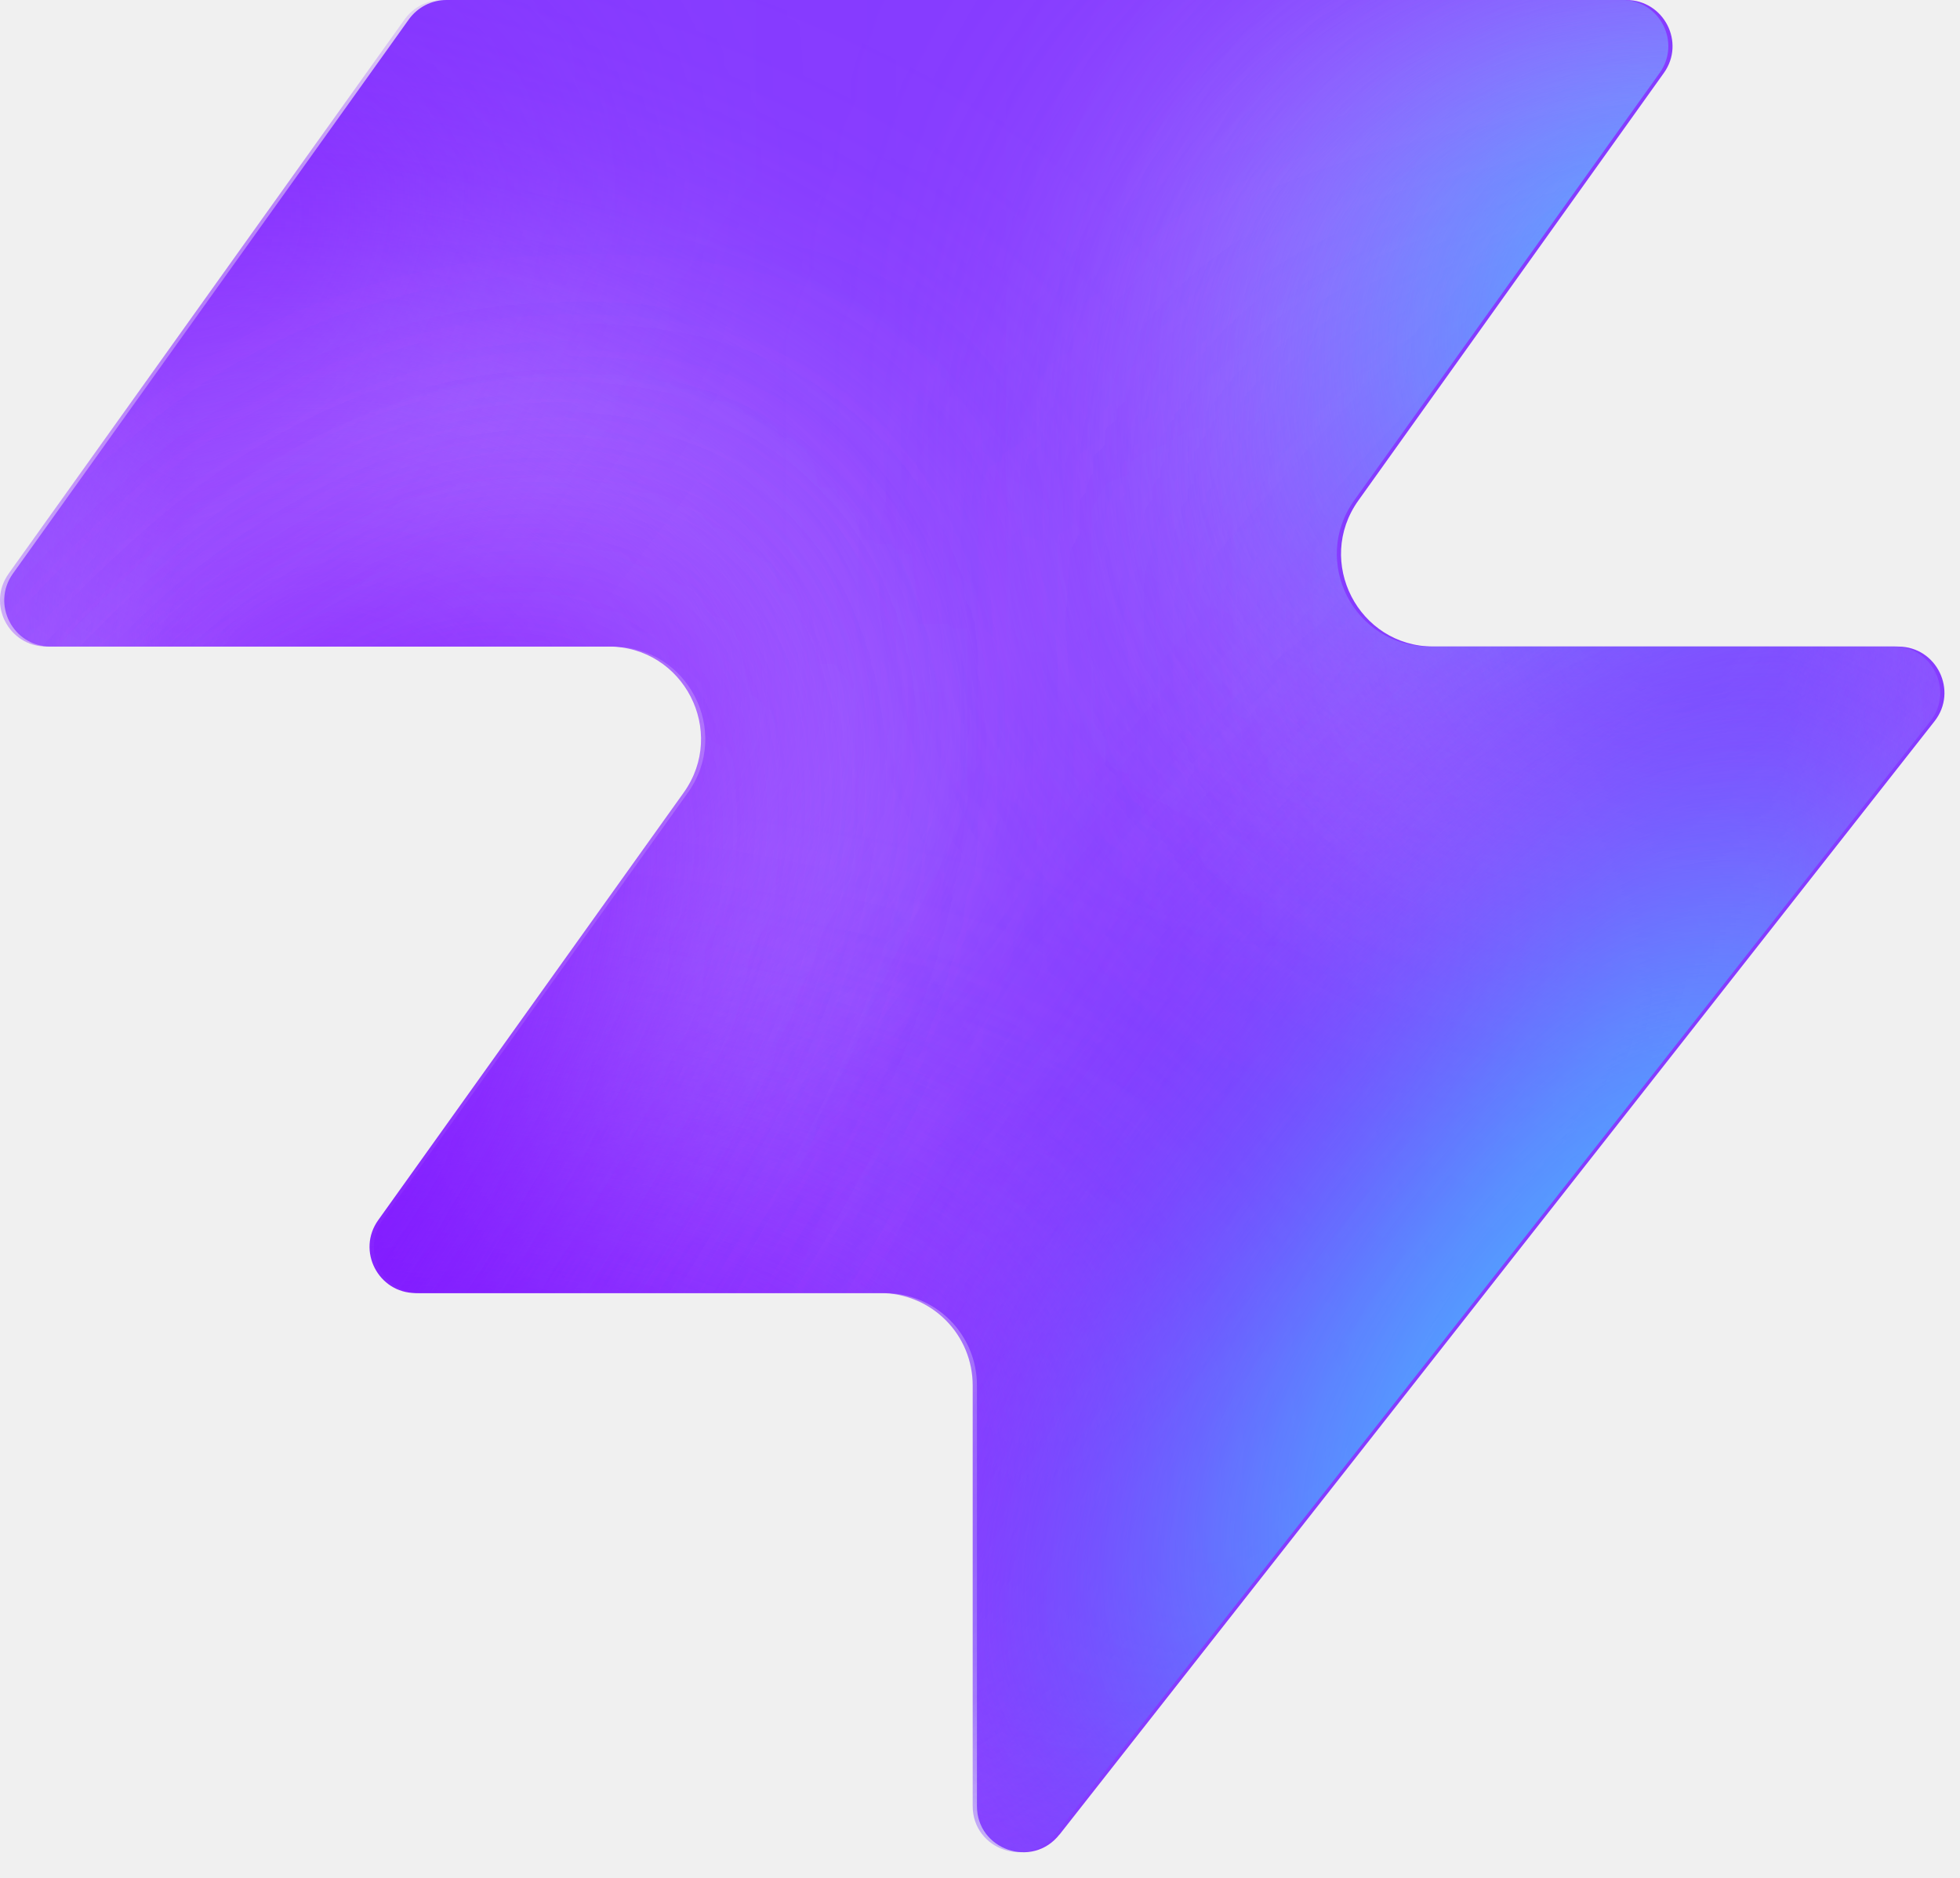
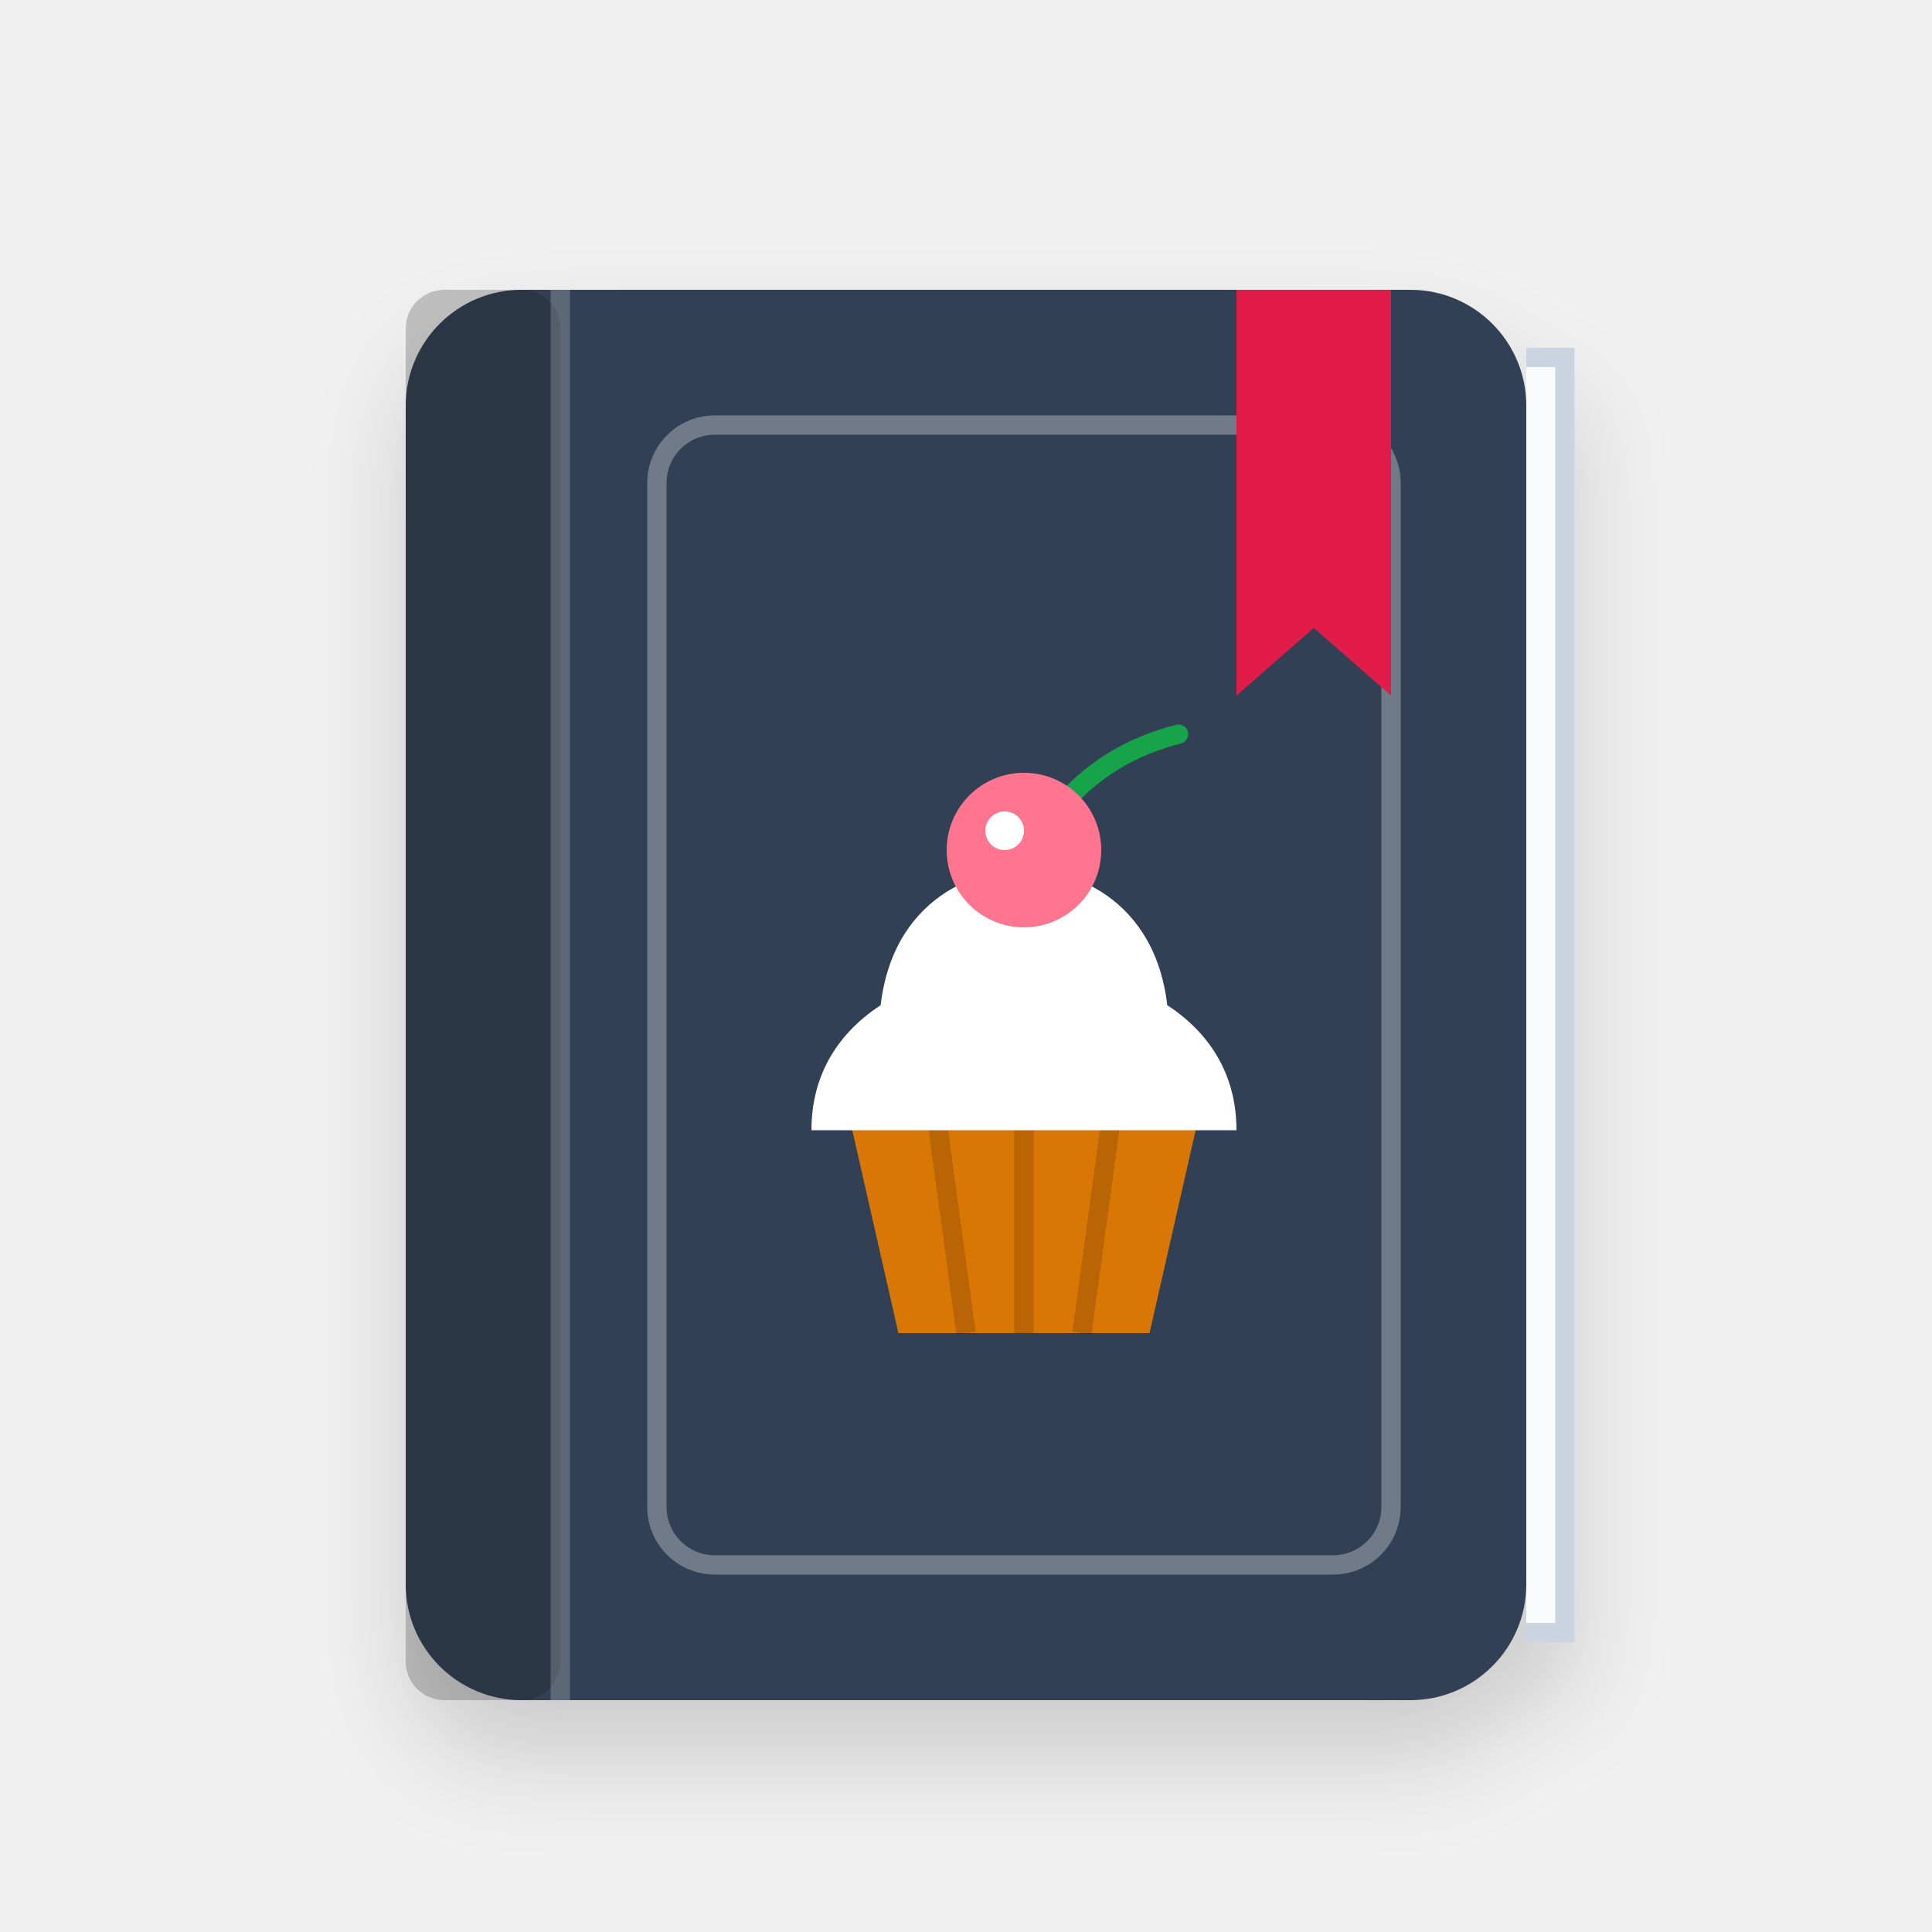
- <svg xmlns="http://www.w3.org/2000/svg" width="48" height="46" fill="none" viewBox="0 0 48 46">
-   <path fill="#863bff" d="M25.946 44.938c-.664.845-2.021.375-2.021-.698V33.937a2.26 2.26 0 0 0-2.262-2.262H10.287c-.92 0-1.456-1.04-.92-1.788l7.48-10.471c1.07-1.497 0-3.578-1.842-3.578H1.237c-.92 0-1.456-1.04-.92-1.788L10.013.474c.214-.297.556-.474.92-.474h28.894c.92 0 1.456 1.04.92 1.788l-7.48 10.471c-1.07 1.498 0 3.579 1.842 3.579h11.377c.943 0 1.473 1.088.89 1.83L25.947 44.94z" style="fill:#863bff;fill:color(display-p3 .525 .23 1);fill-opacity:1" />
-   <mask id="a" width="48" height="46" x="0" y="0" maskUnits="userSpaceOnUse" style="mask-type:alpha">
-     <path fill="#000" d="M25.842 44.938c-.664.844-2.021.375-2.021-.698V33.937a2.26 2.26 0 0 0-2.262-2.262H10.183c-.92 0-1.456-1.04-.92-1.788l7.48-10.471c1.07-1.498 0-3.579-1.842-3.579H1.133c-.92 0-1.456-1.04-.92-1.787L9.91.473c.214-.297.556-.474.92-.474h28.894c.92 0 1.456 1.04.92 1.788l-7.48 10.471c-1.07 1.498 0 3.578 1.842 3.578h11.377c.943 0 1.473 1.088.89 1.832L25.843 44.94z" style="fill:#000;fill-opacity:1" />
-   </mask>
-   <g mask="url(#a)">
-     <g filter="url(#b)">
-       <ellipse cx="5.508" cy="14.704" fill="#ede6ff" rx="5.508" ry="14.704" style="fill:#ede6ff;fill:color(display-p3 .927 .903 1);fill-opacity:1" transform="matrix(.00324 1 1 -.00324 -4.47 31.516)" />
-     </g>
-     <g filter="url(#c)">
-       <ellipse cx="10.399" cy="29.851" fill="#ede6ff" rx="10.399" ry="29.851" style="fill:#ede6ff;fill:color(display-p3 .927 .903 1);fill-opacity:1" transform="matrix(.00324 1 1 -.00324 -39.328 7.883)" />
-     </g>
-     <g filter="url(#d)">
-       <ellipse cx="5.508" cy="30.487" fill="#7e14ff" rx="5.508" ry="30.487" style="fill:#7e14ff;fill:color(display-p3 .492 .077 1);fill-opacity:1" transform="rotate(89.814 -25.913 -14.639)scale(1 -1)" />
-     </g>
-     <g filter="url(#e)">
-       <ellipse cx="5.508" cy="30.599" fill="#7e14ff" rx="5.508" ry="30.599" style="fill:#7e14ff;fill:color(display-p3 .492 .077 1);fill-opacity:1" transform="rotate(89.814 -32.644 -3.334)scale(1 -1)" />
-     </g>
-     <g filter="url(#f)">
-       <ellipse cx="5.508" cy="30.599" fill="#7e14ff" rx="5.508" ry="30.599" style="fill:#7e14ff;fill:color(display-p3 .492 .077 1);fill-opacity:1" transform="matrix(.00324 1 1 -.00324 -34.34 30.47)" />
-     </g>
-     <g filter="url(#g)">
-       <ellipse cx="14.072" cy="22.078" fill="#ede6ff" rx="14.072" ry="22.078" style="fill:#ede6ff;fill:color(display-p3 .927 .903 1);fill-opacity:1" transform="rotate(93.35 24.506 48.493)scale(-1 1)" />
-     </g>
-     <g filter="url(#h)">
-       <ellipse cx="3.47" cy="21.501" fill="#7e14ff" rx="3.47" ry="21.501" style="fill:#7e14ff;fill:color(display-p3 .492 .077 1);fill-opacity:1" transform="rotate(89.009 28.708 47.59)scale(-1 1)" />
-     </g>
-     <g filter="url(#i)">
-       <ellipse cx="3.47" cy="21.501" fill="#7e14ff" rx="3.47" ry="21.501" style="fill:#7e14ff;fill:color(display-p3 .492 .077 1);fill-opacity:1" transform="rotate(89.009 28.708 47.59)scale(-1 1)" />
-     </g>
-     <g filter="url(#j)">
-       <ellipse cx=".387" cy="8.972" fill="#7e14ff" rx="4.407" ry="29.108" style="fill:#7e14ff;fill:color(display-p3 .492 .077 1);fill-opacity:1" transform="rotate(39.51 .387 8.972)" />
-     </g>
-     <g filter="url(#k)">
-       <ellipse cx="47.523" cy="-6.092" fill="#7e14ff" rx="4.407" ry="29.108" style="fill:#7e14ff;fill:color(display-p3 .492 .077 1);fill-opacity:1" transform="rotate(37.892 47.523 -6.092)" />
-     </g>
-     <g filter="url(#l)">
-       <ellipse cx="41.412" cy="6.333" fill="#47bfff" rx="5.971" ry="9.665" style="fill:#47bfff;fill:color(display-p3 .28 .748 1);fill-opacity:1" transform="rotate(37.892 41.412 6.333)" />
-     </g>
-     <g filter="url(#m)">
-       <ellipse cx="-1.879" cy="38.332" fill="#7e14ff" rx="4.407" ry="29.108" style="fill:#7e14ff;fill:color(display-p3 .492 .077 1);fill-opacity:1" transform="rotate(37.892 -1.88 38.332)" />
-     </g>
-     <g filter="url(#n)">
-       <ellipse cx="-1.879" cy="38.332" fill="#7e14ff" rx="4.407" ry="29.108" style="fill:#7e14ff;fill:color(display-p3 .492 .077 1);fill-opacity:1" transform="rotate(37.892 -1.88 38.332)" />
-     </g>
-     <g filter="url(#o)">
-       <ellipse cx="35.651" cy="29.907" fill="#7e14ff" rx="4.407" ry="29.108" style="fill:#7e14ff;fill:color(display-p3 .492 .077 1);fill-opacity:1" transform="rotate(37.892 35.651 29.907)" />
-     </g>
-     <g filter="url(#p)">
-       <ellipse cx="38.418" cy="32.4" fill="#47bfff" rx="5.971" ry="15.297" style="fill:#47bfff;fill:color(display-p3 .28 .748 1);fill-opacity:1" transform="rotate(37.892 38.418 32.4)" />
-     </g>
-   </g>
+ <svg xmlns="http://www.w3.org/2000/svg" width="150" height="150" viewBox="0 0 200 200" fill="none">
  <defs>
-     <filter id="b" width="60.045" height="41.654" x="-19.77" y="16.149" color-interpolation-filters="sRGB" filterUnits="userSpaceOnUse">
-       <feFlood flood-opacity="0" result="BackgroundImageFix" />
-       <feBlend in="SourceGraphic" in2="BackgroundImageFix" result="shape" />
-       <feGaussianBlur result="effect1_foregroundBlur_2002_17158" stdDeviation="7.659" />
-     </filter>
-     <filter id="c" width="90.34" height="51.437" x="-54.613" y="-7.533" color-interpolation-filters="sRGB" filterUnits="userSpaceOnUse">
-       <feFlood flood-opacity="0" result="BackgroundImageFix" />
-       <feBlend in="SourceGraphic" in2="BackgroundImageFix" result="shape" />
-       <feGaussianBlur result="effect1_foregroundBlur_2002_17158" stdDeviation="7.659" />
-     </filter>
-     <filter id="d" width="79.355" height="29.4" x="-49.64" y="2.03" color-interpolation-filters="sRGB" filterUnits="userSpaceOnUse">
-       <feFlood flood-opacity="0" result="BackgroundImageFix" />
-       <feBlend in="SourceGraphic" in2="BackgroundImageFix" result="shape" />
-       <feGaussianBlur result="effect1_foregroundBlur_2002_17158" stdDeviation="4.596" />
-     </filter>
-     <filter id="e" width="79.579" height="29.4" x="-45.045" y="20.029" color-interpolation-filters="sRGB" filterUnits="userSpaceOnUse">
-       <feFlood flood-opacity="0" result="BackgroundImageFix" />
-       <feBlend in="SourceGraphic" in2="BackgroundImageFix" result="shape" />
-       <feGaussianBlur result="effect1_foregroundBlur_2002_17158" stdDeviation="4.596" />
-     </filter>
-     <filter id="f" width="79.579" height="29.4" x="-43.513" y="21.178" color-interpolation-filters="sRGB" filterUnits="userSpaceOnUse">
-       <feFlood flood-opacity="0" result="BackgroundImageFix" />
-       <feBlend in="SourceGraphic" in2="BackgroundImageFix" result="shape" />
-       <feGaussianBlur result="effect1_foregroundBlur_2002_17158" stdDeviation="4.596" />
-     </filter>
-     <filter id="g" width="74.749" height="58.852" x="15.756" y="-17.901" color-interpolation-filters="sRGB" filterUnits="userSpaceOnUse">
-       <feFlood flood-opacity="0" result="BackgroundImageFix" />
-       <feBlend in="SourceGraphic" in2="BackgroundImageFix" result="shape" />
-       <feGaussianBlur result="effect1_foregroundBlur_2002_17158" stdDeviation="7.659" />
-     </filter>
-     <filter id="h" width="61.377" height="25.362" x="23.548" y="2.284" color-interpolation-filters="sRGB" filterUnits="userSpaceOnUse">
-       <feFlood flood-opacity="0" result="BackgroundImageFix" />
-       <feBlend in="SourceGraphic" in2="BackgroundImageFix" result="shape" />
-       <feGaussianBlur result="effect1_foregroundBlur_2002_17158" stdDeviation="4.596" />
-     </filter>
-     <filter id="i" width="61.377" height="25.362" x="23.548" y="2.284" color-interpolation-filters="sRGB" filterUnits="userSpaceOnUse">
-       <feFlood flood-opacity="0" result="BackgroundImageFix" />
-       <feBlend in="SourceGraphic" in2="BackgroundImageFix" result="shape" />
-       <feGaussianBlur result="effect1_foregroundBlur_2002_17158" stdDeviation="4.596" />
-     </filter>
-     <filter id="j" width="56.045" height="63.649" x="-27.636" y="-22.853" color-interpolation-filters="sRGB" filterUnits="userSpaceOnUse">
-       <feFlood flood-opacity="0" result="BackgroundImageFix" />
-       <feBlend in="SourceGraphic" in2="BackgroundImageFix" result="shape" />
-       <feGaussianBlur result="effect1_foregroundBlur_2002_17158" stdDeviation="4.596" />
-     </filter>
-     <filter id="k" width="54.814" height="64.646" x="20.116" y="-38.415" color-interpolation-filters="sRGB" filterUnits="userSpaceOnUse">
-       <feFlood flood-opacity="0" result="BackgroundImageFix" />
-       <feBlend in="SourceGraphic" in2="BackgroundImageFix" result="shape" />
-       <feGaussianBlur result="effect1_foregroundBlur_2002_17158" stdDeviation="4.596" />
-     </filter>
-     <filter id="l" width="33.541" height="35.313" x="24.641" y="-11.323" color-interpolation-filters="sRGB" filterUnits="userSpaceOnUse">
-       <feFlood flood-opacity="0" result="BackgroundImageFix" />
-       <feBlend in="SourceGraphic" in2="BackgroundImageFix" result="shape" />
-       <feGaussianBlur result="effect1_foregroundBlur_2002_17158" stdDeviation="4.596" />
-     </filter>
-     <filter id="m" width="54.814" height="64.646" x="-29.286" y="6.009" color-interpolation-filters="sRGB" filterUnits="userSpaceOnUse">
-       <feFlood flood-opacity="0" result="BackgroundImageFix" />
-       <feBlend in="SourceGraphic" in2="BackgroundImageFix" result="shape" />
-       <feGaussianBlur result="effect1_foregroundBlur_2002_17158" stdDeviation="4.596" />
-     </filter>
-     <filter id="n" width="54.814" height="64.646" x="-29.286" y="6.009" color-interpolation-filters="sRGB" filterUnits="userSpaceOnUse">
-       <feFlood flood-opacity="0" result="BackgroundImageFix" />
-       <feBlend in="SourceGraphic" in2="BackgroundImageFix" result="shape" />
-       <feGaussianBlur result="effect1_foregroundBlur_2002_17158" stdDeviation="4.596" />
-     </filter>
-     <filter id="o" width="54.814" height="64.646" x="8.244" y="-2.416" color-interpolation-filters="sRGB" filterUnits="userSpaceOnUse">
-       <feFlood flood-opacity="0" result="BackgroundImageFix" />
-       <feBlend in="SourceGraphic" in2="BackgroundImageFix" result="shape" />
-       <feGaussianBlur result="effect1_foregroundBlur_2002_17158" stdDeviation="4.596" />
-     </filter>
-     <filter id="p" width="39.409" height="43.623" x="18.713" y="10.588" color-interpolation-filters="sRGB" filterUnits="userSpaceOnUse">
-       <feFlood flood-opacity="0" result="BackgroundImageFix" />
-       <feBlend in="SourceGraphic" in2="BackgroundImageFix" result="shape" />
-       <feGaussianBlur result="effect1_foregroundBlur_2002_17158" stdDeviation="4.596" />
+     <linearGradient id="cherryG2" x1="95" y1="65" x2="110" y2="85" gradientUnits="userSpaceOnUse">
+       <stop offset="0%" stop-color="#ff758f" />
+       <stop offset="100%" stop-color="#e11d48" />
+     </linearGradient>
+     <filter id="bookShadow" x="-10%" y="-10%" width="130%" height="130%">
+       <feDropShadow dx="0" dy="6" stdDeviation="5" flood-color="#000" flood-opacity="0.15" />
    </filter>
  </defs>
+   <g filter="url(#bookShadow)">
+     <rect x="42" y="30" width="116" height="146" rx="12" fill="#334155" />
+     <rect x="42" y="30" width="16" height="146" rx="4" fill="rgba(0,0,0,0.2)" />
+     <line x1="58" y1="30" x2="58" y2="176" stroke="rgba(255,255,255,0.2)" stroke-width="2" />
+     <path d="M158 36 H163 V170 H158 Z" fill="#cbd5e1" />
+     <path d="M158 38 H161 V168 H158 Z" fill="#f8fafc" />
+     <rect x="68" y="44" width="76" height="118" rx="6" fill="none" stroke="rgba(255,255,255,0.3)" stroke-width="2" />
+     <path d="M128 30 V72 L136 65 L144 72 V30 H128 Z" fill="#e11d48" />
+   </g>
+   <g transform="translate(106, 110)">
+     <path d="M-18 6 L-13 28 H13 L18 6 Z" fill="#d97706" />
+     <line x1="-9" y1="6" x2="-6" y2="28" stroke="rgba(0,0,0,0.15)" stroke-width="2" />
+     <line x1="0" y1="6" x2="0" y2="28" stroke="rgba(0,0,0,0.15)" stroke-width="2" />
+     <line x1="9" y1="6" x2="6" y2="28" stroke="rgba(0,0,0,0.15)" stroke-width="2" />
+     <path d="M-22 7 C-22 -5 -10 -10 0 -10 C10 -10 22 -5 22 7 Z" fill="#ffffff" />
+     <path d="M-15 -3 C-15 -16 -6 -20 0 -20 C6 -20 15 -16 15 -3 Z" fill="#ffffff" />
+     <path d="M0 -20 C4 -30 12 -33 16 -34" stroke="#16a34a" stroke-width="2" stroke-linecap="round" fill="none" />
+     <circle cx="0" cy="-22" r="8" fill="url(#cherryG2)" />
+     <circle cx="-2" cy="-24" r="2" fill="#ffffff" />
+   </g>
</svg>
